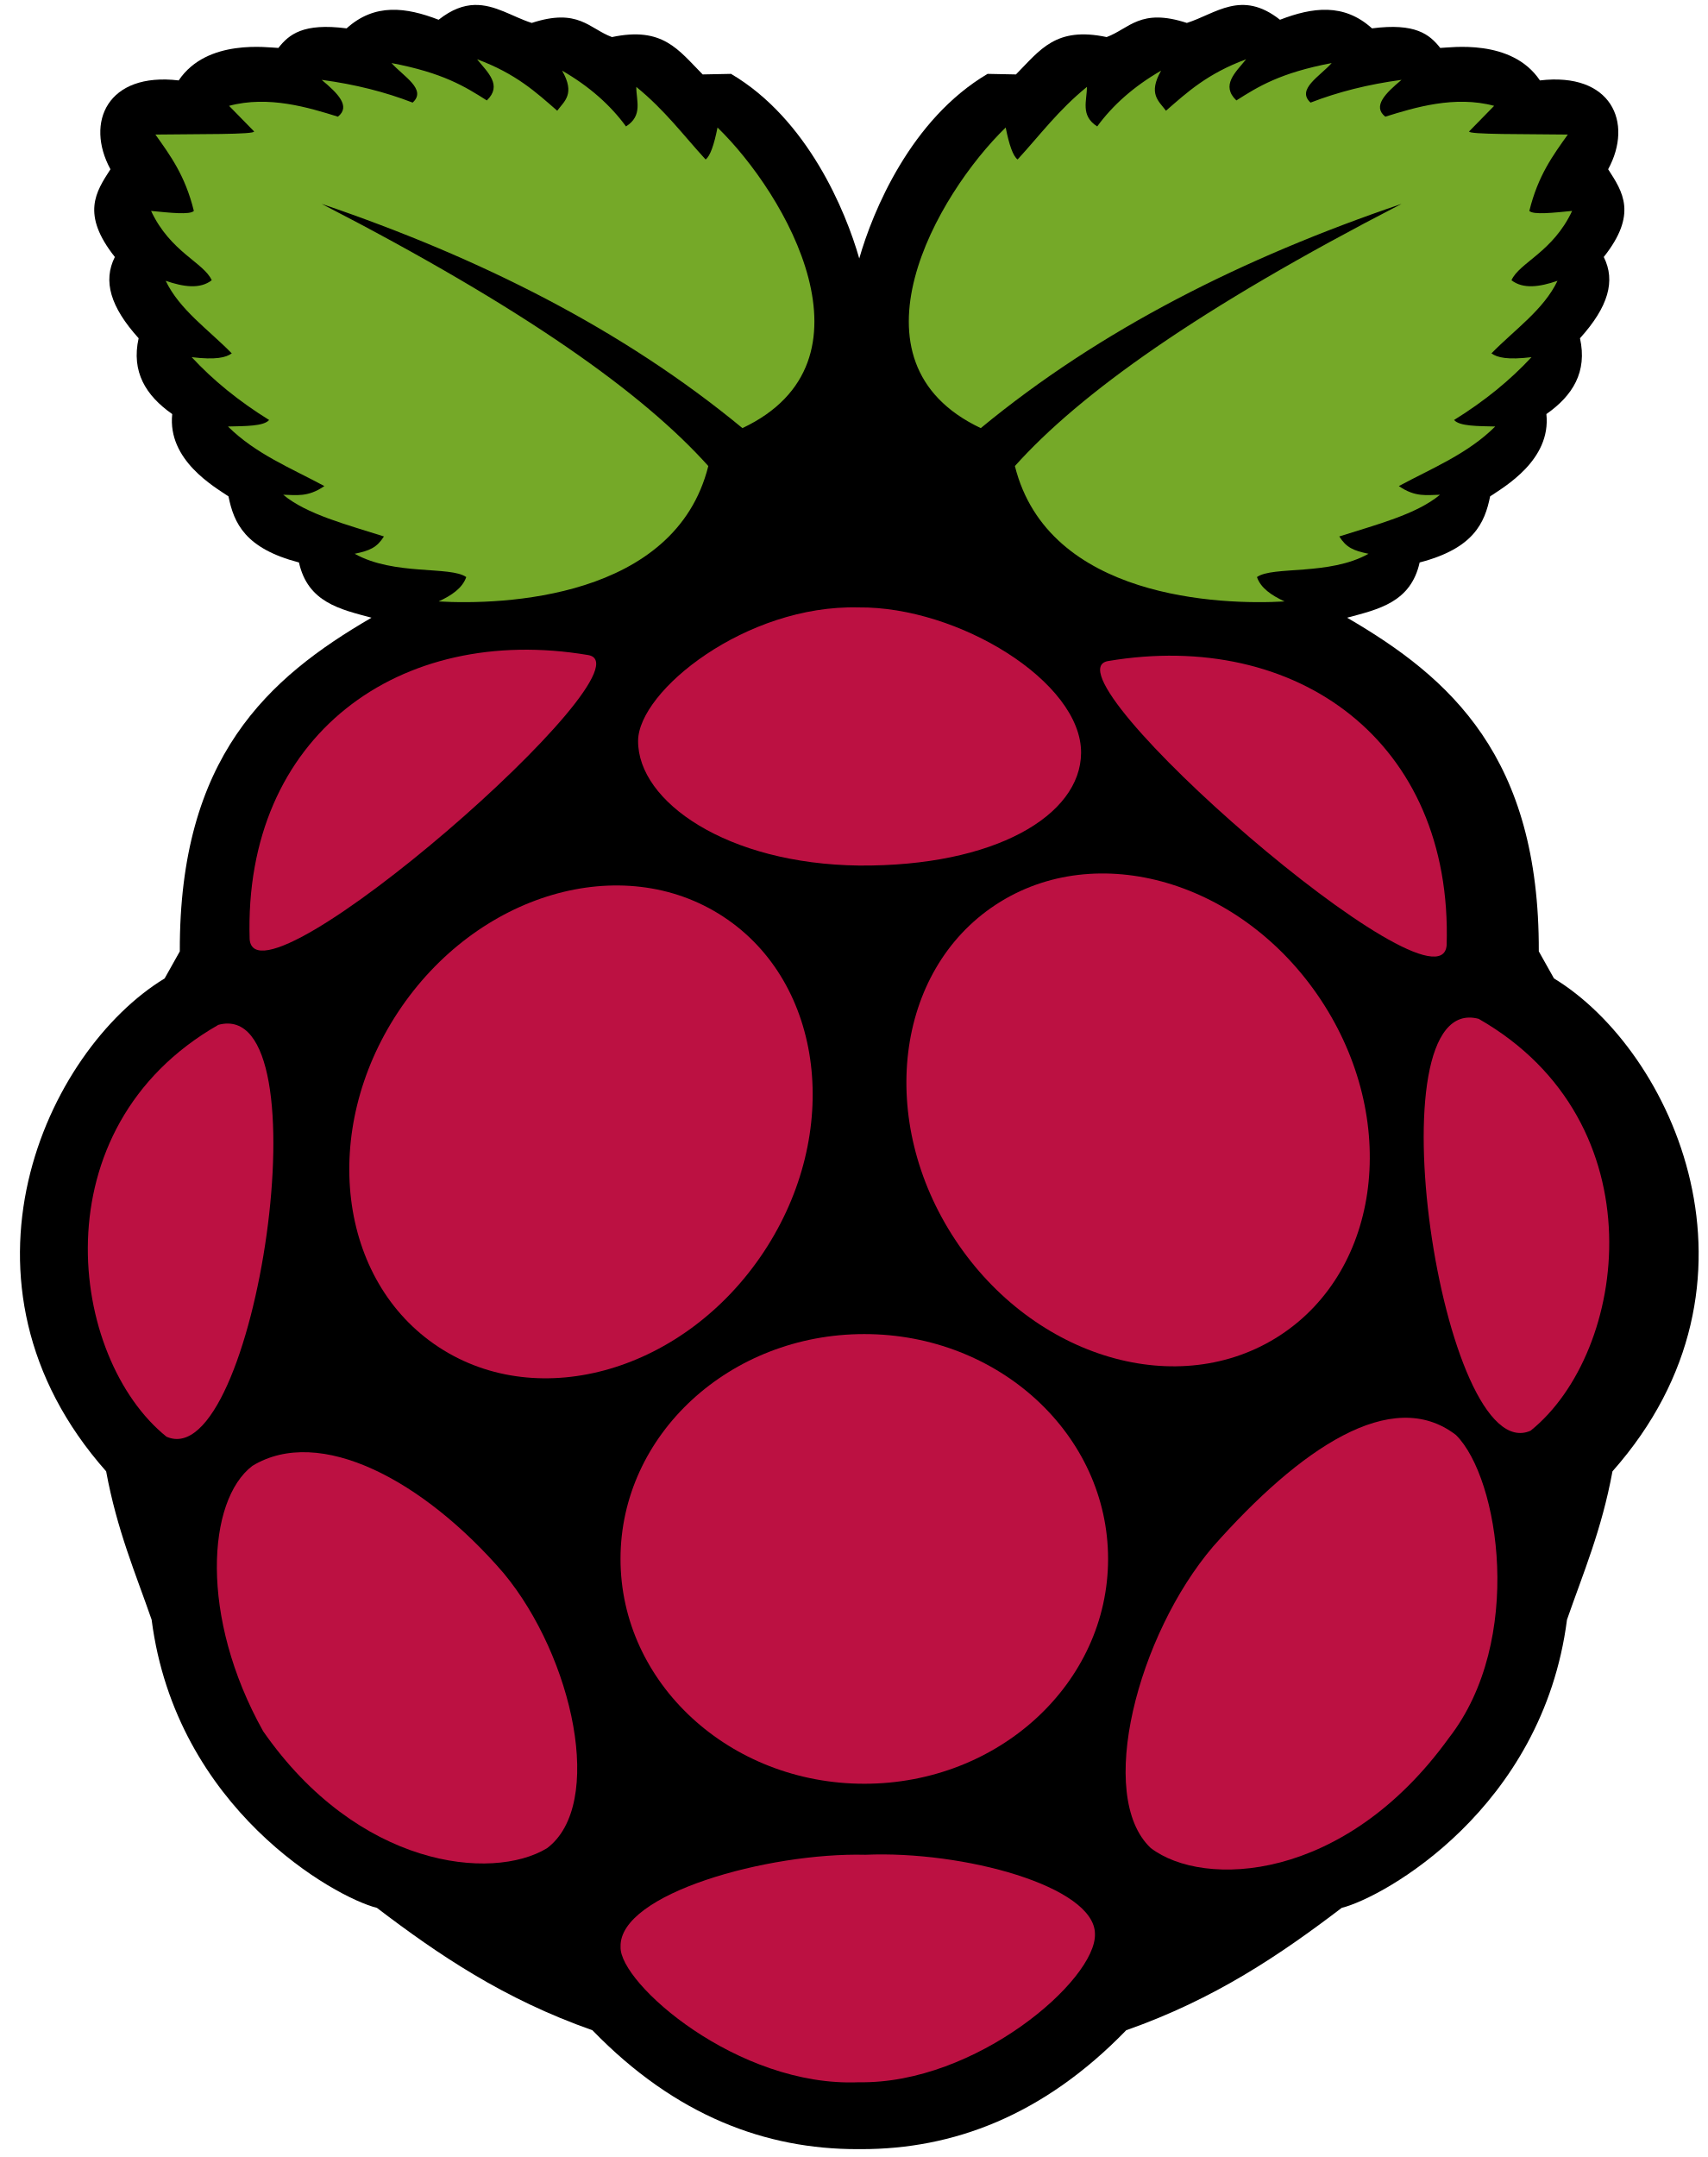
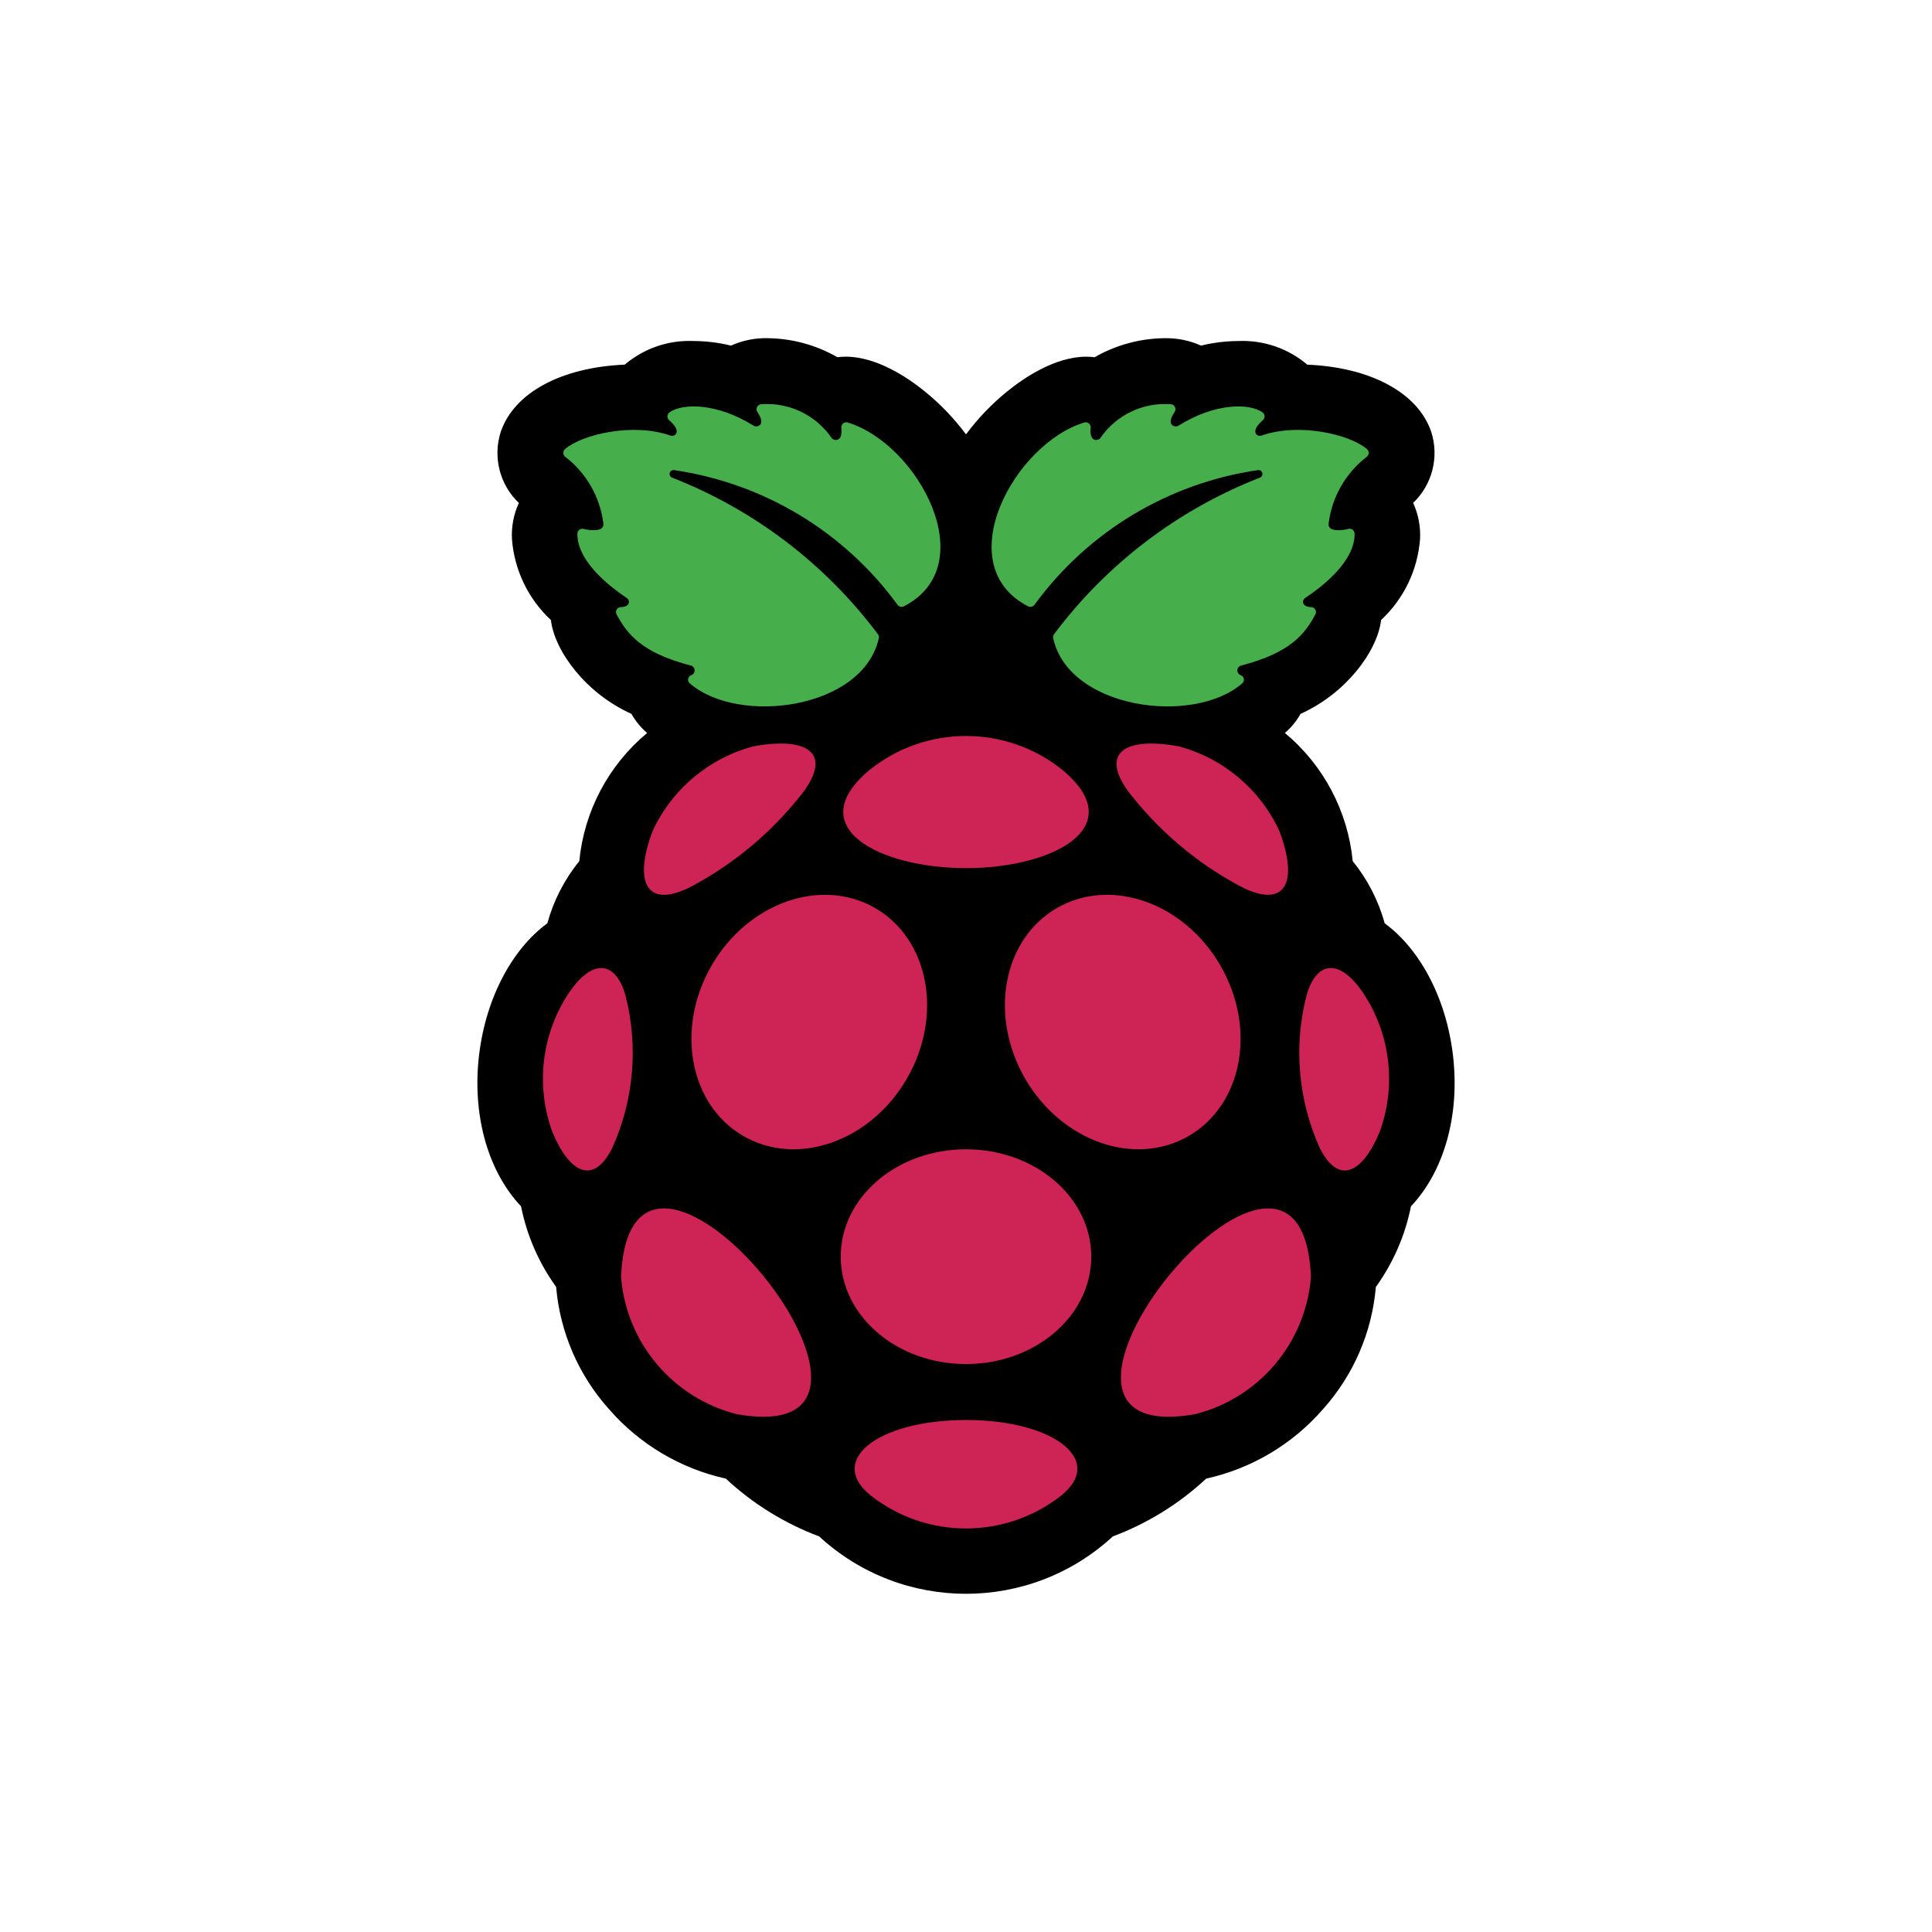
- <svg xmlns="http://www.w3.org/2000/svg" version="1.1" width="570" height="720">
-   <path d="m 158.375,1.656 c -3.619,0.112 -7.517,1.449 -11.938,4.938 C 135.611,2.417 125.11,0.967 115.719,9.469 101.225,7.588 96.508,11.469 92.938,16 89.755,15.934 69.119,12.728 59.656,26.844 35.875,24.03 28.359,40.832 36.875,56.5 c -4.857,7.519 -9.89,14.947 1.469,29.281 -4.018,7.984 -1.527,16.644 7.938,27.125 -2.498,11.223 2.412,19.141 11.219,25.312 -1.647,15.358 14.084,24.287 18.781,27.469 1.804,8.949 5.563,17.393 23.531,22.062 2.963,13.336 13.762,15.639 24.219,18.438 -34.562,20.09 -64.201,46.523 -64,111.375 l -5.062,9.031 C 15.338,350.696 -20.317,428.16 35.438,491.125 c 3.642,19.708 9.75,33.864 15.188,49.531 8.134,63.131 61.218,92.692 75.219,96.188 20.517,15.628 42.368,30.457 71.938,40.844 27.875,28.749 58.074,39.706 88.438,39.688 0.445,-2.8e-4 0.899,0.005 1.344,0 30.364,0.019 60.562,-10.938 88.438,-39.688 29.569,-10.387 51.421,-25.216 71.938,-40.844 14.001,-3.496 67.085,-33.057 75.219,-96.188 5.438,-15.667 11.546,-29.823 15.188,-49.531 55.754,-62.965 20.1,-140.429 -19.531,-164.531 L 513.75,317.562 c 0.201,-64.852 -29.438,-91.285 -64,-111.375 10.457,-2.798 21.256,-5.101 24.219,-18.438 17.968,-4.67 21.728,-13.114 23.531,-22.062 4.698,-3.181 20.428,-12.111 18.781,-27.469 8.807,-6.172 13.717,-14.09 11.219,-25.312 9.465,-10.481 11.956,-19.141 7.938,-27.125 C 546.796,71.447 541.763,64.019 536.906,56.5 545.422,40.832 537.907,24.03 514.125,26.844 504.663,12.728 484.026,15.934 480.844,16 477.273,11.469 472.556,7.588 458.062,9.469 448.671,0.967 438.171,2.417 427.344,6.594 414.485,-3.554 405.971,4.58 396.25,7.656 380.676,2.568 377.117,9.537 369.469,12.375 352.493,8.787 347.333,16.599 339.188,24.844 l -9.469,-0.188 c -25.611,15.093 -38.334,45.826 -42.844,61.625 -4.512,-15.802 -17.206,-46.535 -42.812,-61.625 l -9.469,0.188 C 226.448,16.599 221.288,8.787 204.312,12.375 196.664,9.537 193.105,2.568 177.531,7.656 c -6.38,-2.018 -12.247,-6.214 -19.156,-6 z" style="fill:#000000" />
-   <path d="m 107.392,68.056 c 67.948,35.031 107.447,63.369 129.087,87.504 -11.082,44.418 -68.896,46.445 -90.036,45.199 4.328,-2.015 7.94,-4.428 9.221,-8.136 -5.304,-3.77 -24.113,-0.397 -37.244,-7.774 5.044,-1.045 7.403,-2.063 9.763,-5.785 -12.406,-3.957 -25.769,-7.366 -33.628,-13.921 4.241,0.052 8.201,0.949 13.74,-2.893 -11.112,-5.988 -22.969,-10.734 -32.181,-19.887 5.745,-0.141 11.939,-0.057 13.74,-2.17 -10.17,-6.301 -18.751,-13.308 -25.854,-20.972 8.04,0.971 11.435,0.135 13.379,-1.266 -7.688,-7.874 -17.418,-14.523 -22.057,-24.226 5.97,2.057 11.431,2.845 15.368,-0.181 -2.612,-5.893 -13.805,-9.37 -20.249,-23.142 6.284,0.609 12.95,1.371 14.283,0 C 61.802,58.517 56.797,51.836 51.888,44.914 65.338,44.714 85.716,44.966 84.793,43.829 l -8.317,-8.497 c 13.138,-3.537 26.581,0.568 36.34,3.616 4.382,-3.458 -0.078,-7.83 -5.424,-12.294 11.165,1.491 21.254,4.057 30.373,7.593 4.872,-4.399 -3.164,-8.799 -7.051,-13.198 17.249,3.273 24.557,7.871 31.82,12.475 5.269,-5.051 0.302,-9.343 -3.254,-13.74 13.006,4.817 19.705,11.036 26.758,17.175 2.391,-3.227 6.075,-5.592 1.627,-13.379 9.234,5.323 16.189,11.595 21.334,18.622 5.713,-3.638 3.404,-8.613 3.435,-13.198 9.597,7.807 15.687,16.114 23.142,24.226 1.502,-1.093 2.817,-4.802 3.977,-10.667 22.895,22.212 55.246,78.158 8.317,100.341 C 207.95,109.957 160.253,86.017 107.392,68.056 z" style="fill:#75a928" />
-   <path d="M 467.925,68.056 C 399.977,103.087 360.478,131.425 338.838,155.56 c 11.082,44.418 68.896,46.445 90.036,45.199 -4.328,-2.015 -7.94,-4.428 -9.221,-8.136 5.304,-3.77 24.113,-0.397 37.244,-7.774 -5.044,-1.045 -7.403,-2.063 -9.763,-5.785 12.406,-3.957 25.769,-7.366 33.628,-13.921 -4.241,0.052 -8.201,0.949 -13.74,-2.893 11.112,-5.988 22.969,-10.734 32.181,-19.887 -5.745,-0.141 -11.939,-0.057 -13.74,-2.17 10.17,-6.301 18.751,-13.308 25.854,-20.972 -8.04,0.971 -11.435,0.135 -13.379,-1.266 7.688,-7.874 17.418,-14.523 22.057,-24.226 -5.97,2.057 -11.431,2.845 -15.368,-0.181 2.612,-5.893 13.805,-9.37 20.249,-23.142 -6.284,0.609 -12.95,1.371 -14.283,0 2.922,-11.889 7.927,-18.57 12.836,-25.492 -13.45,-0.2 -33.828,0.052 -32.905,-1.085 l 8.317,-8.497 c -13.138,-3.537 -26.581,0.568 -36.34,3.616 -4.382,-3.458 0.078,-7.83 5.424,-12.294 -11.165,1.491 -21.254,4.057 -30.373,7.593 -4.872,-4.399 3.164,-8.799 7.051,-13.198 -17.249,3.273 -24.557,7.871 -31.82,12.475 -5.269,-5.051 -0.302,-9.343 3.254,-13.74 -13.006,4.817 -19.705,11.036 -26.758,17.175 -2.391,-3.227 -6.075,-5.592 -1.627,-13.379 -9.234,5.323 -16.189,11.595 -21.334,18.622 -5.713,-3.638 -3.404,-8.613 -3.435,-13.198 -9.597,7.807 -15.687,16.114 -23.142,24.226 -1.502,-1.093 -2.817,-4.802 -3.977,-10.667 -22.895,22.212 -55.246,78.158 -8.317,100.341 39.919,-32.947 87.616,-56.888 140.477,-74.849 z" style="fill:#75a928" />
-   <path d="m 365.205,521.849 a 71.956,66.532 0 1 1 -143.912,0 71.956,66.532 0 1 1 143.912,0 z" transform="matrix(1.131107,0,0,1.12805,-43.13914,-68.31098)" style="fill:#bc1142" />
-   <path d="m 262.841,276.648 a 61.875,28.125 0 1 1 -123.75,0 61.875,28.125 0 1 1 123.75,0 z" transform="matrix(0.7674168,-1.161311,2.171115,1.422437,-560.8886,217.6886)" style="fill:#bc1142" />
-   <path d="m 262.841,276.648 a 61.875,28.125 0 1 1 -123.75,0 61.875,28.125 0 1 1 123.75,0 z" transform="matrix(-0.7674168,-1.161311,-2.171115,1.422437,1134.829,213.6886)" style="fill:#bc1142" />
-   <path d="M 72.91,342.088 C 109.324,332.331 85.202,492.724 55.577,479.564 22.99,453.351 12.494,376.588 72.91,342.088 z" style="fill:#bc1142" />
-   <path d="m 493.678,340.088 c -36.414,-9.757 -12.292,150.637 17.333,137.476 32.587,-26.213 43.083,-102.975 -17.333,-137.476 z" style="fill:#bc1142" />
-   <path d="m 369.972,220.653 c 62.835,-10.61 115.116,26.722 113.011,94.858 -2.067,26.121 -136.159,-90.969 -113.011,-94.858 z" style="fill:#bc1142" />
-   <path d="M 196.36,218.653 C 133.525,208.043 81.244,245.376 83.348,313.511 85.415,339.632 219.507,222.542 196.36,218.653 z" style="fill:#bc1142" />
-   <path d="m 286.619,202.756 c -37.503,-0.975 -73.495,27.834 -73.582,44.544 -0.105,20.304 29.651,41.093 73.837,41.62 45.123,0.323 73.916,-16.64 74.061,-37.594 0.165,-23.74 -41.039,-48.937 -74.317,-48.571 z" style="fill:#bc1142" />
-   <path d="m 288.909,619.117 c 32.697,-1.427 76.571,10.532 76.657,26.396 0.543,15.405 -39.79,50.211 -78.826,49.538 -40.427,1.744 -80.069,-33.116 -79.55,-45.199 -0.605,-17.716 49.226,-31.548 81.719,-30.735 z" style="fill:#bc1142" />
-   <path d="m 168.139,525.104 c 23.279,28.046 33.891,77.319 14.464,91.844 -18.379,11.088 -63.012,6.522 -94.736,-39.052 -21.395,-38.242 -18.638,-77.157 -3.616,-88.589 22.464,-13.684 57.173,4.799 83.889,35.797 z" style="fill:#bc1142" />
-   <path d="m 405.021,516.212 c -25.187,29.502 -39.212,83.31 -20.838,100.643 17.568,13.464 64.729,11.582 99.566,-36.756 25.296,-32.465 16.82,-86.682 2.371,-101.075 -21.464,-16.602 -52.277,4.645 -81.099,37.188 z" style="fill:#bc1142" />
+ <svg xmlns="http://www.w3.org/2000/svg" id="Layer_1" data-name="Layer 1" viewBox="0 0 141.732 141.732">
+   <defs>
+     <style>.cls-1{fill:#46af4b;}.cls-2{fill:#cd2355;}</style>
+   </defs>
+   <path d="M106.631,77.793c-.41-4.266-2.328-8.061-5.051-10.06A12.473,12.473,0,0,0,99.236,63.173a13.986,13.986,0,0,0-4.977-9.402,5.255,5.255,0,0,0,1.152-1.404c3.305-1.476,5.636-4.576,5.906-6.882a9.045,9.045,0,0,0,2.857-5.925,5.665,5.665,0,0,0-.505-2.667,5.068,5.068,0,0,0,1.321-5.231c-.987-2.859-4.444-4.714-9.089-4.911a7.319,7.319,0,0,0-5.061-1.733,11.699,11.699,0,0,0-2.732.336,6.219,6.219,0,0,0-2.685-.544,10.51,10.51,0,0,0-5.123,1.397,4.708,4.708,0,0,0-.618-.04c-2.306-0-4.61,1.589-5.779,2.535a17.52,17.52,0,0,0-3.037,3.164,17.525,17.525,0,0,0-3.037-3.164c-1.168-.947-3.473-2.535-5.778-2.536a4.712,4.712,0,0,0-.619.04,10.512,10.512,0,0,0-5.123-1.397,6.22,6.22,0,0,0-2.686.544,11.698,11.698,0,0,0-2.732-.336,7.319,7.319,0,0,0-5.061,1.733c-4.644.197-8.102,2.052-9.089,4.911A5.068,5.068,0,0,0,38.063,36.895a5.667,5.667,0,0,0-.505,2.667,9.044,9.044,0,0,0,2.857,5.924c.27,2.306,2.601,5.406,5.906,6.882a5.253,5.253,0,0,0,1.152,1.404,13.987,13.987,0,0,0-4.976,9.402,12.471,12.471,0,0,0-2.344,4.559c-2.723,2-4.641,5.795-5.051,10.06-.408,4.24.755,8.198,3.123,10.705A15.158,15.158,0,0,0,40.798,94.409a15.383,15.383,0,0,0,3.883,8.973,15.897,15.897,0,0,0,8.563,5.089,20.733,20.733,0,0,0,6.849,4.24,15.888,15.888,0,0,0,21.546,0,20.738,20.738,0,0,0,6.849-4.24,15.897,15.897,0,0,0,8.563-5.089,15.383,15.383,0,0,0,3.883-8.972,15.154,15.154,0,0,0,2.574-5.912C105.876,85.99,107.039,82.032,106.631,77.793Z" />
+   <path class="cls-1" d="M79.547,30.993a.366.366,0,0,1,.465.389c-.116,1.095.547.957.703.763a5.738,5.738,0,0,1,5.188-2.489.366.366,0,0,1,.251.591c-.65.964.05,1.148.309.974,2.655-1.66,5.188-1.663,6.16-.966a.366.366,0,0,1,.022.569c-.983.837-.433,1.254-.086,1.127,2.696-.951,6.417-.11,7.715.988a.369.369,0,0,1,.009.558,7.312,7.312,0,0,0-2.815,4.91c-.073.646.998.51,1.45.393a.366.366,0,0,1,.456.342c.041,1.552-1.427,3.258-3.61,4.716-.292.195-.251.664.417.681a.362.362,0,0,1,.311.545c-.779,1.445-1.838,2.806-5.445,3.741a.37.37,0,0,0-.051.697.354.354,0,0,1,.115.625c-3.591,3.085-12.694,1.869-13.85-3.324a.364.364,0,0,1,.065-.297A34.603,34.603,0,0,1,92.424,35.041a.287.287,0,0,0-.142-.553,24.685,24.685,0,0,0-16.394,9.883.37.37,0,0,1-.47.107C69.583,41.465,74.374,32.57,79.547,30.993Z" />
+   <path class="cls-1" d="M45.24,45.084a.362.362,0,0,1,.311-.545c.668-.017.709-.486.417-.681-2.184-1.459-3.651-3.164-3.61-4.716a.366.366,0,0,1,.456-.342c.452.116,1.523.252,1.45-.393a7.312,7.312,0,0,0-2.815-4.91.369.369,0,0,1,.009-.558c1.298-1.098,5.02-1.939,7.715-.988.347.127.897-.29-.086-1.127a.366.366,0,0,1,.022-.569c.972-.697,3.505-.694,6.16.966.259.173.959-.01.309-.974a.366.366,0,0,1,.251-.591,5.738,5.738,0,0,1,5.189,2.489c.157.195.819.333.703-.763a.366.366,0,0,1,.465-.389c5.173,1.577,9.964,10.472,4.129,13.485a.37.37,0,0,1-.47-.107A24.685,24.685,0,0,0,49.451,34.488a.287.287,0,0,0-.142.553A34.603,34.603,0,0,1,64.405,46.526a.364.364,0,0,1,.065.297c-1.155,5.193-10.258,6.409-13.85,3.324a.354.354,0,0,1,.115-.625.37.37,0,0,0-.051-.697C47.078,47.891,46.019,46.53,45.24,45.084Z" />
+   <path class="cls-2" d="M93.855,60.959c1.496,3.981.331,5.894-3.219,3.868a25.44,25.44,0,0,1-7.455-6.249c-2.674-3.177-.936-4.592,3.276-3.829A11.368,11.368,0,0,1,93.855,60.959Z" />
+   <path class="cls-2" d="M77.935,56.48c5.076,4.219-.74,7.206-7.069,7.206s-12.145-2.987-7.069-7.206a11.286,11.286,0,0,1,14.138,0Z" />
+   <path class="cls-2" d="M47.877,60.959a11.368,11.368,0,0,1,7.398-6.209c4.212-.763,5.949.652,3.276,3.829a25.44,25.44,0,0,1-7.455,6.249C47.546,66.853,46.381,64.939,47.877,60.959Z" />
+   <path class="cls-2" d="M40.535,83.077a11.364,11.364,0,0,1,.844-9.67c1.875-3.191,3.763-3.064,4.512-.361a16.954,16.954,0,0,1-.977,11.174C43.524,86.981,41.787,86.048,40.535,83.077Z" />
+   <path class="cls-2" d="M54.058,103.745A11.297,11.297,0,0,1,45.56,93.662C46.264,77.28,69.874,106.536,54.058,103.745Z" />
+   <path class="cls-2" d="M54.539,83.341c-3.959-2.286-5.007-7.884-2.34-12.503s8.038-6.511,11.998-4.225,5.007,7.884,2.34,12.503S58.498,85.627,54.539,83.341Z" />
+   <path class="cls-2" d="M77.473,109.997a11.307,11.307,0,0,1-13.214,0c-3.923-2.709.024-5.826,6.607-5.826S81.396,107.288,77.473,109.997Z" />
+   <ellipse class="cls-2" cx="70.866" cy="92.189" rx="9.19" ry="7.877" />
+   <path class="cls-2" d="M75.196,79.116c-2.667-4.619-1.619-10.217,2.34-12.503s9.331-.394,11.998,4.225S91.153,81.055,87.194,83.341C83.235,85.627,77.863,83.735,75.196,79.116Z" />
+   <path class="cls-2" d="M87.674,103.745C71.858,106.536,95.468,77.28,96.172,93.662A11.297,11.297,0,0,1,87.674,103.745Z" />
+   <path class="cls-2" d="M101.198,83.077c-1.253,2.971-2.99,3.904-4.379,1.144a16.954,16.954,0,0,1-.977-11.174c.749-2.703,2.637-2.83,4.512.361A11.364,11.364,0,0,1,101.198,83.077Z" />
</svg>
